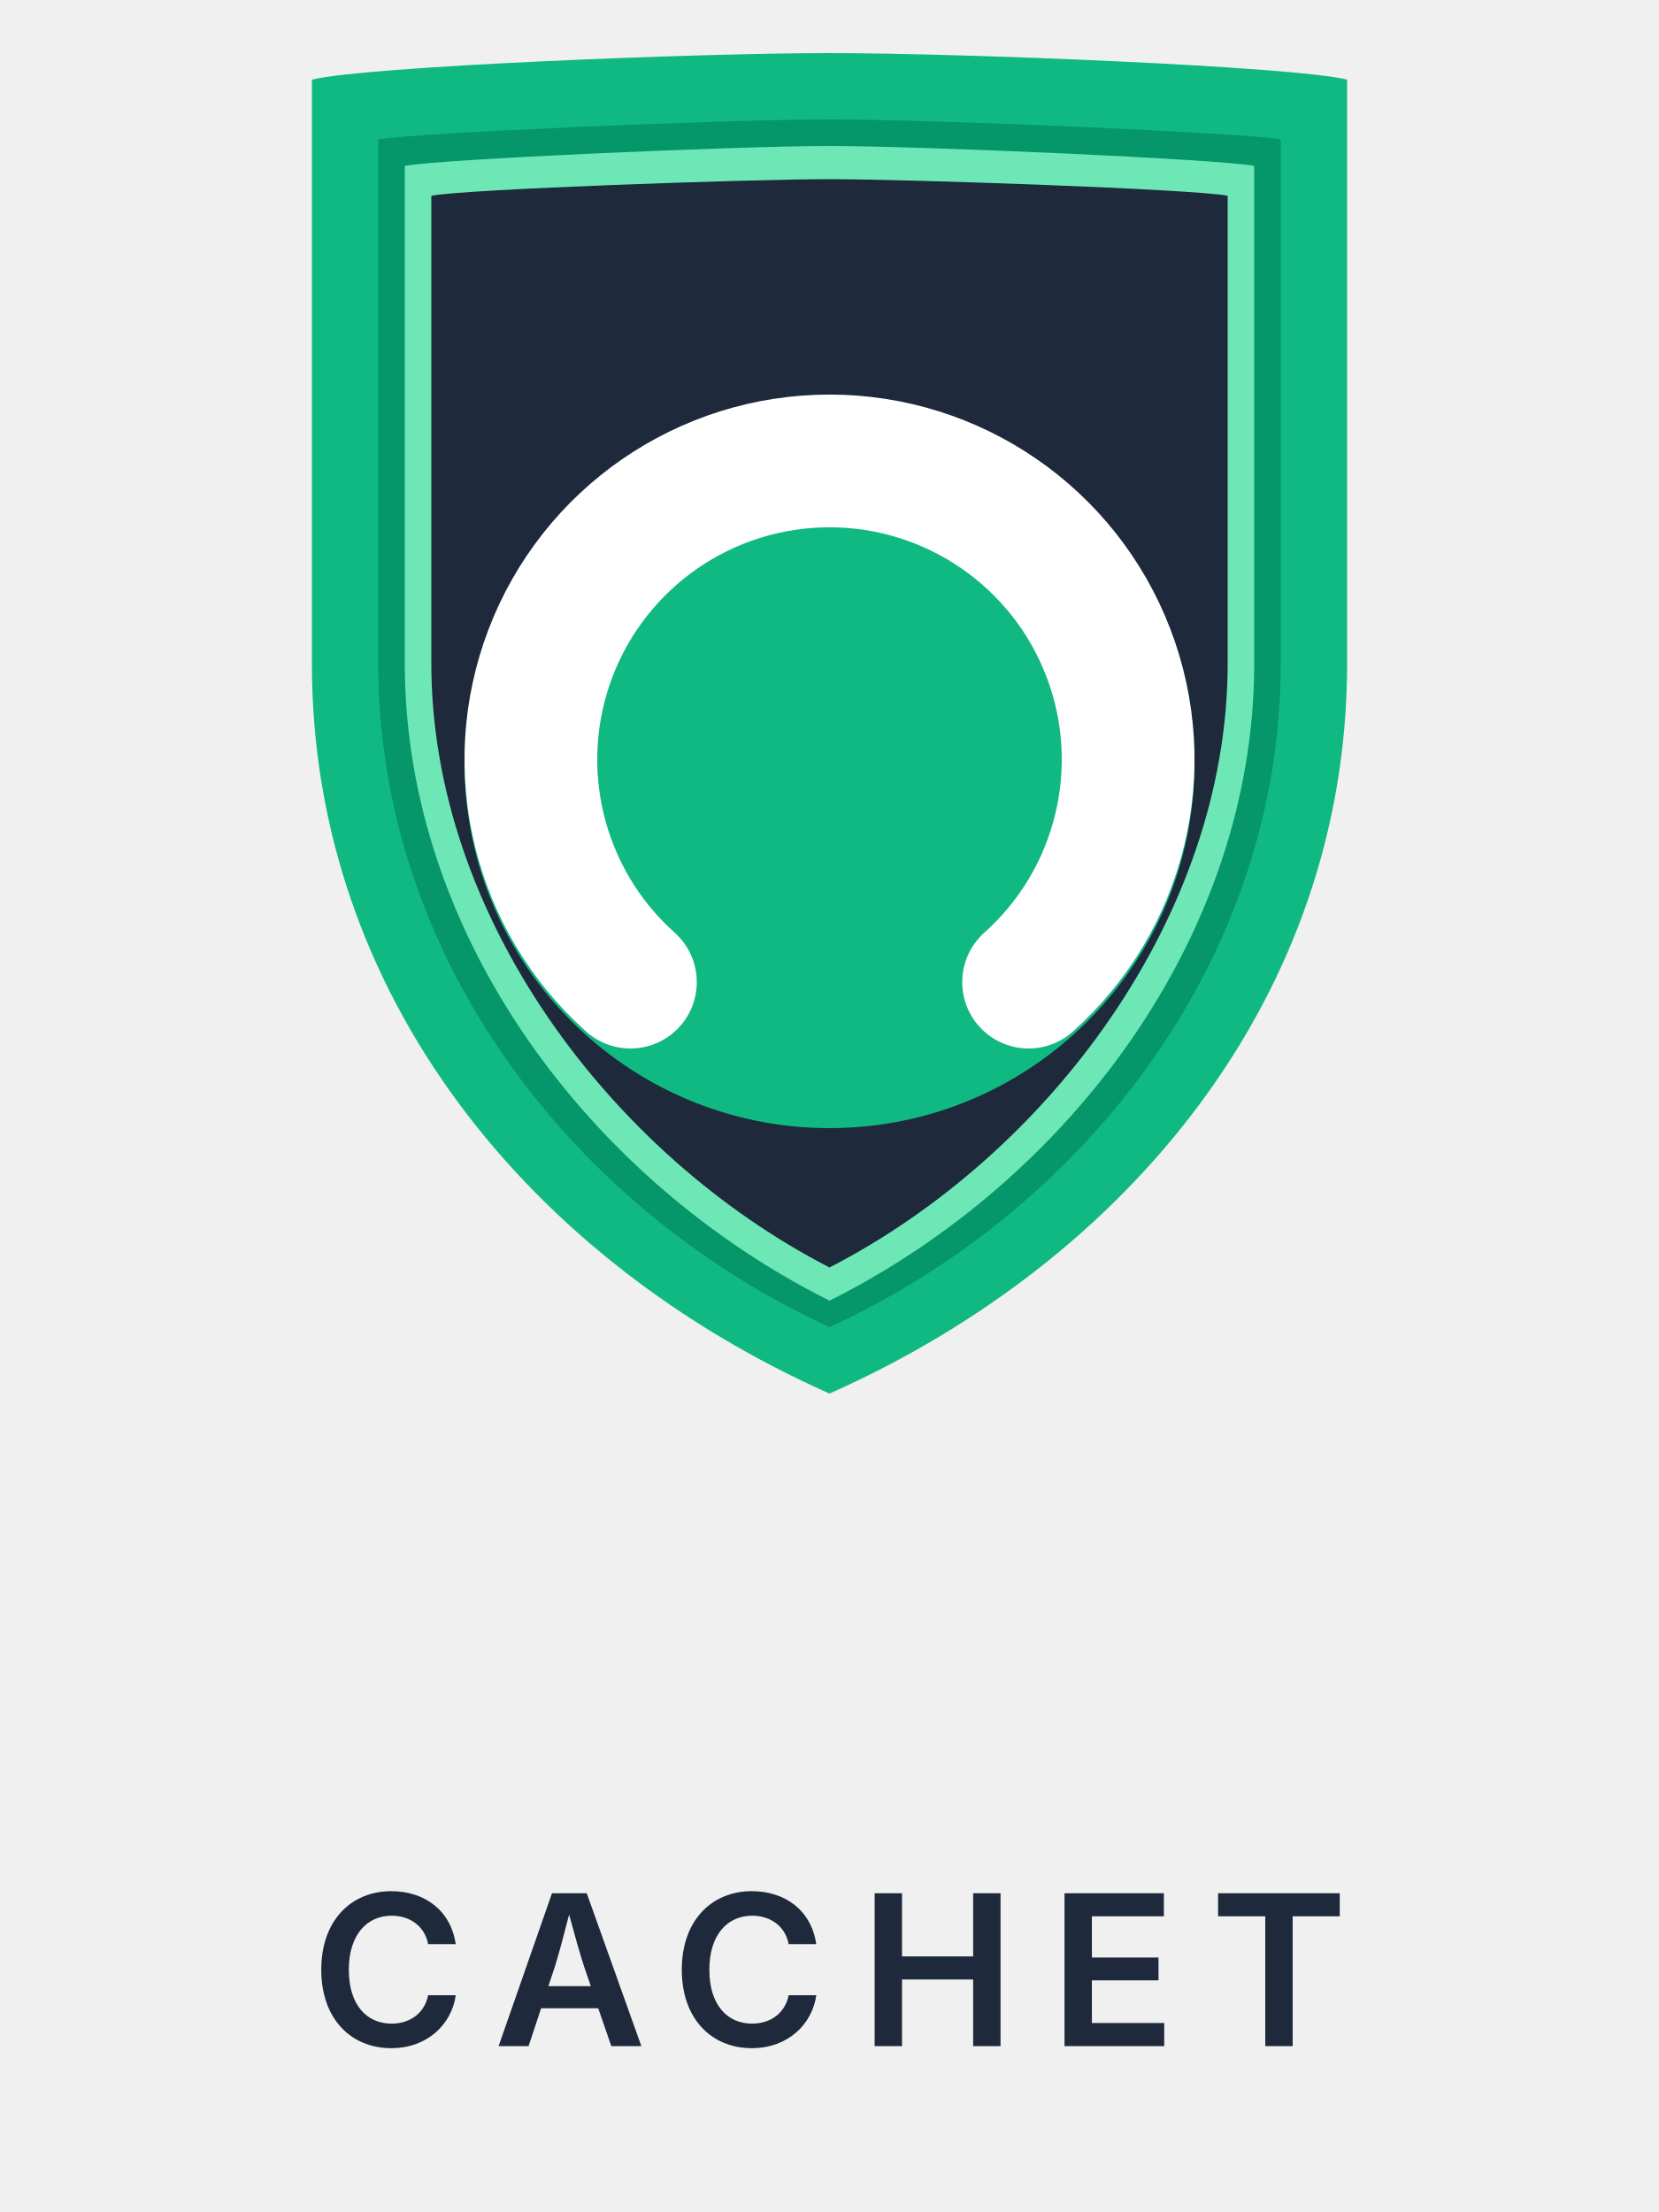
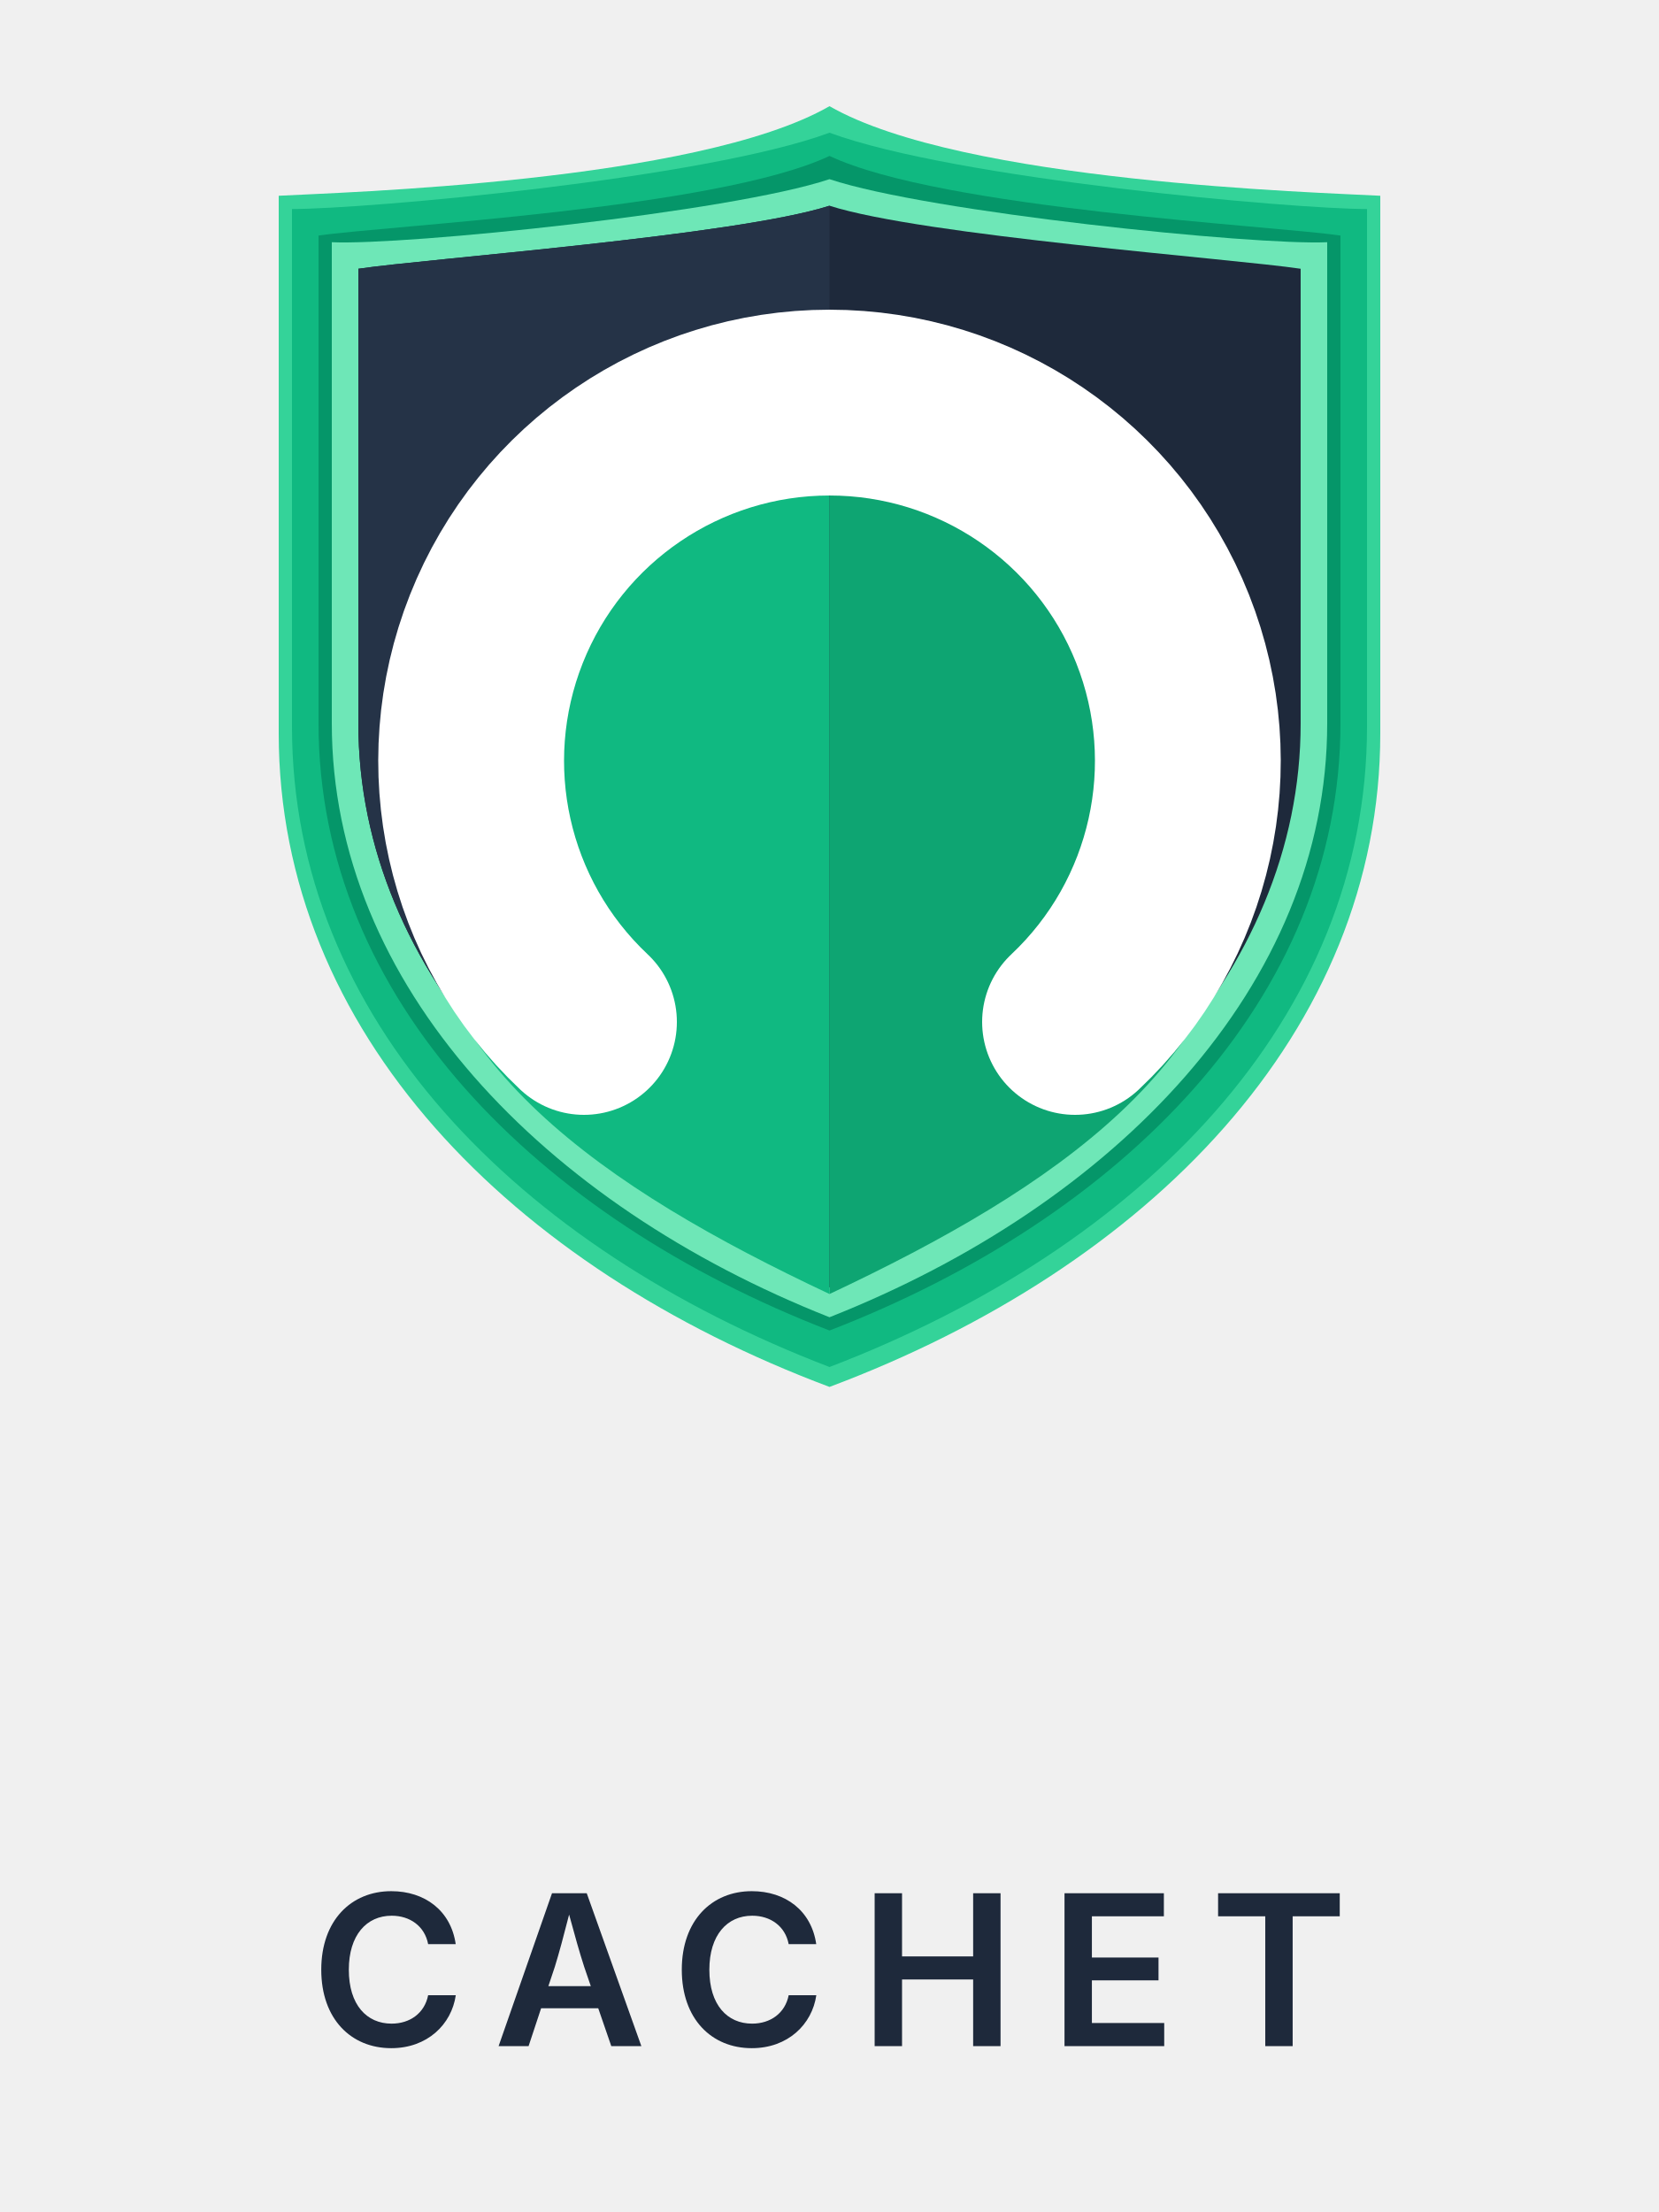
<svg xmlns="http://www.w3.org/2000/svg" viewBox="0 0 300 400" width="300" height="400">
  <g transform="translate(30, 0) scale(0.6)">
-     <path d="M 200 16 C 240 16, 340 20, 356 24 L 356 200              C 356 300, 290 380, 200 420              C 110 380, 44 300, 44 200 L 44 24              C 60 20, 160 16, 200 16 Z" fill="#10B981" />
-     <path d="M 200 36 C 232 36, 324 40, 336 42 L 336 200              C 336 288, 278 364, 200 400              C 122 364, 64 288, 64 200 L 64 42              C 76 40, 168 36, 200 36 Z" fill="#059669" />
-     <path d="M 200 44 C 228 44, 318 48, 328 50 L 328 200              C 328 282, 272 356, 200 392              C 128 356, 72 282, 72 200 L 72 50              C 82 48, 172 44, 200 44 Z" fill="#6EE7B7" />
-     <path d="M 200 54 C 224 54, 310 57, 320 59 L 320 200              C 320 276, 266 348, 200 382              C 134 348, 80 276, 80 200 L 80 59              C 90 57, 176 54, 200 54 Z" fill="#1E293B" />
-     <circle cx="200" cy="230" r="110" fill="#10B981" />
-     <path d="M 260 296 A 90 90 0 1 0 140 296" fill="none" stroke="white" stroke-width="40" stroke-linecap="round" />
+     <path d="M 200 32 C 240 55, 348 58, 366 59 V 221 C 366 311, 296 382, 200 418 C 104 382, 34 311, 34 221 V 59 C 52 58, 160 55, 200 32 Z" fill="#34D399" />
+     <path d="M 200 40 C 238 54, 340 63, 362 63 V 219 C 362 307, 294 376, 200 412 C 106 376, 38 307, 38 219 V 63 C 60 63, 162 54, 200 40 Z" fill="#10B981" />
+     <path d="M 200 47 C 234 63, 334 68, 354 71 V 218 C 354 301, 288 367, 200 401 C 112 367, 46 301, 46 218 V 71 C 66 68, 166 63, 200 47 Z" fill="#059669" />
+     <path d="M 200 54 C 230 64, 328 74, 350 73 V 218 C 350 297, 286 363, 200 397 C 114 363, 50 297, 50 218 V 73 C 72 74, 170 64, 200 54 Z" fill="#6EE7B7" />
+     <path d="M 200 62 C 228 71, 322 78, 342 81 V 218 C 342 294, 280 356, 200 388 C 120 356, 58 294, 58 218 V 81 C 78 78, 172 71, 200 62 Z" fill="#1E293B" />
+     <path d="M 200 62 C 172 71, 78 78, 58 81 V 218 C 58 294, 120 356, 200 388 Z" fill="#253347" />
+     <path d="M 200 131 C 280 131, 330 152, 326 257 C 324 320, 268 358, 200 390 Z" fill="#0EA572" />
+     <path d="M 200 131 C 120 131, 70 152, 74 257 C 76 320, 132 358, 200 390 Z" fill="#10B981" />
+     <path d="M 274 308 A 108 108 0 1 0 126 308" fill="none" stroke="white" stroke-width="56" stroke-linecap="round" />
  </g>
  <text x="150" y="370" text-anchor="middle" font-family="Inter, Helvetica Neue, Arial, sans-serif" font-size="38" font-weight="600" letter-spacing="6" fill="#1E293B">CACHET</text>
</svg>
